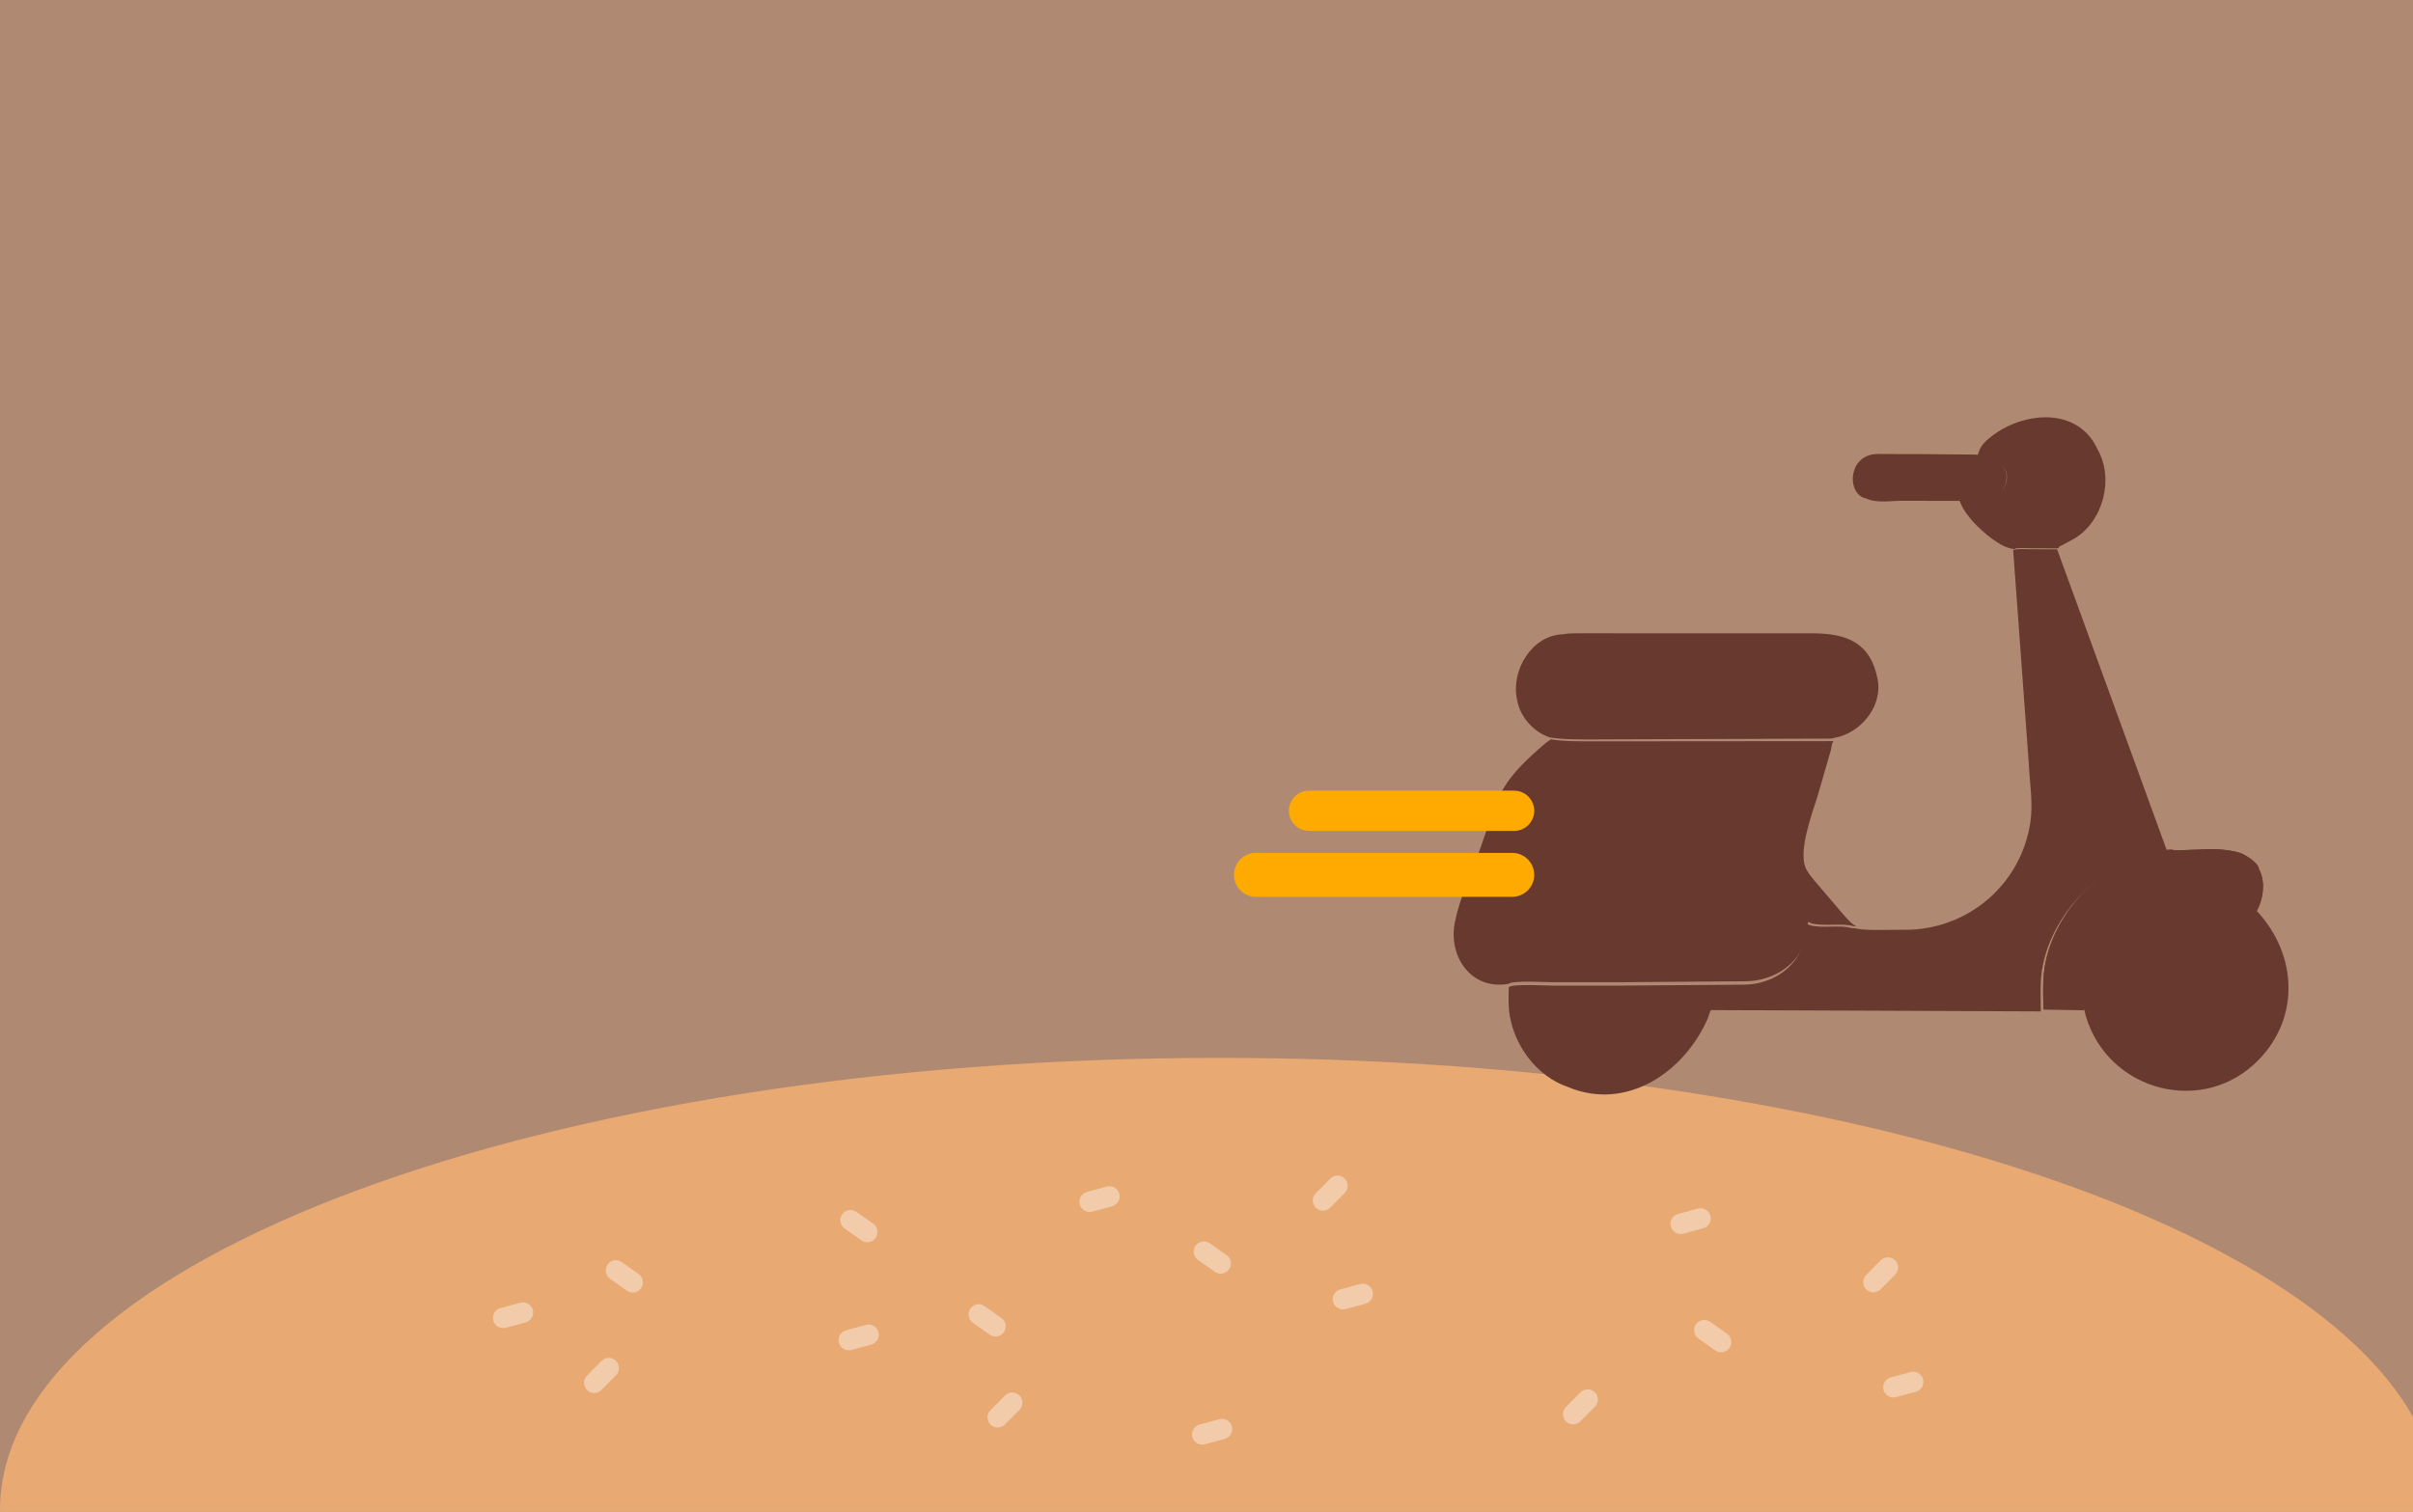
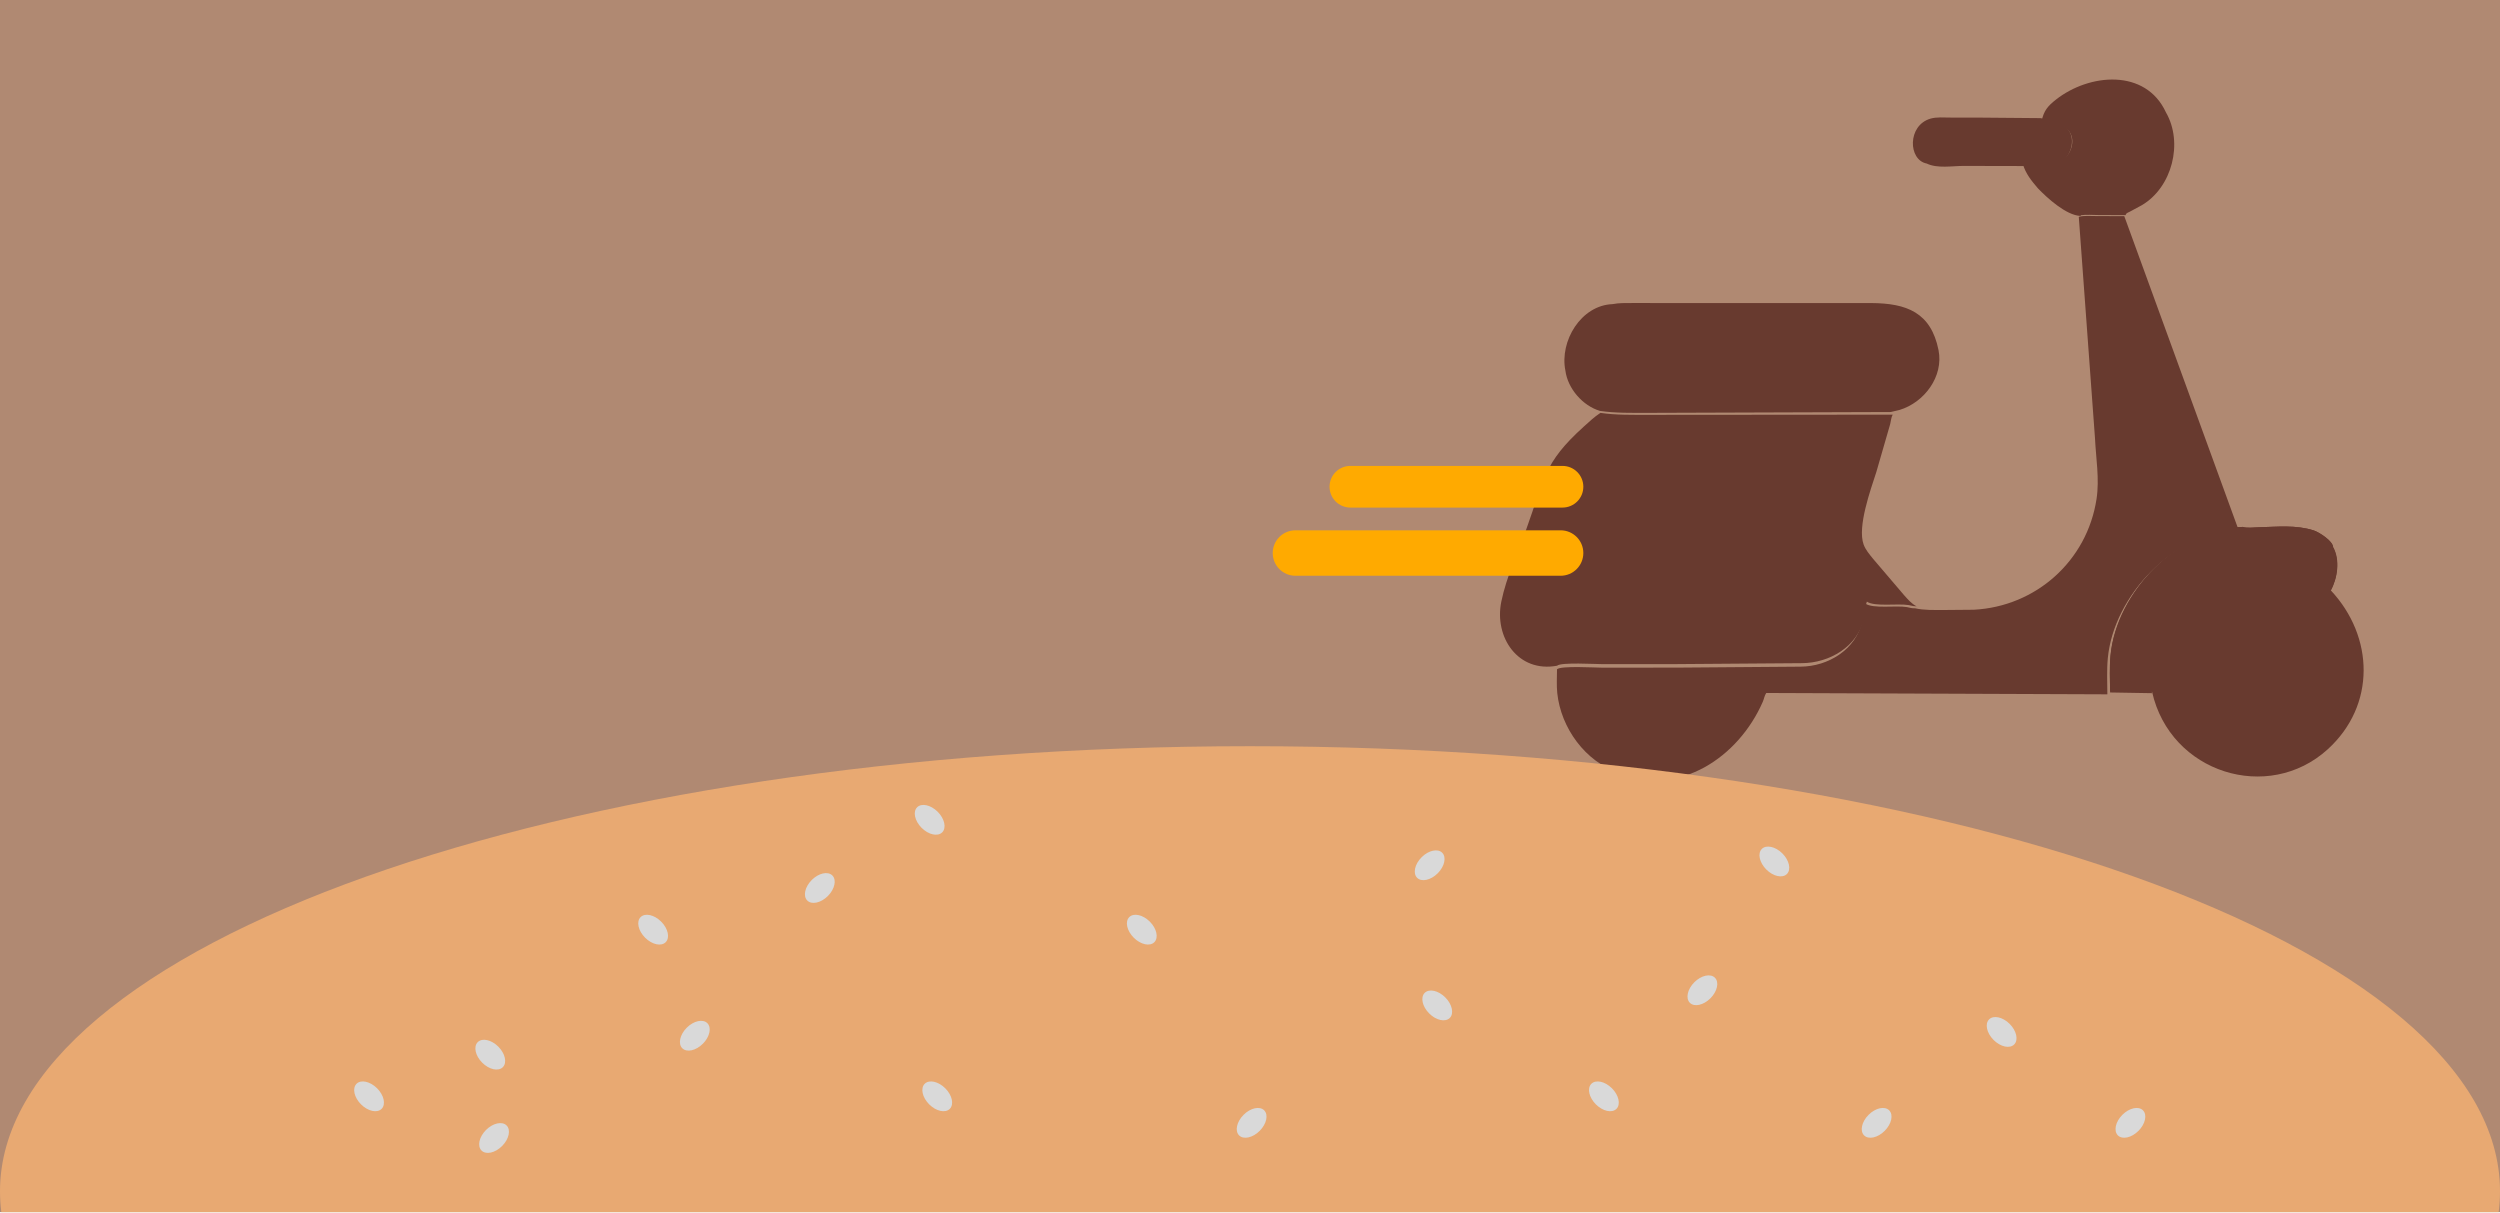
- <svg xmlns="http://www.w3.org/2000/svg" width="659" height="413" viewBox="0 0 659 413" fill="none">
-   <rect width="659" height="413" fill="#B08972" />
-   <path fill-rule="evenodd" clip-rule="evenodd" d="M0.003 413C0.001 412.832 0 412.664 0 412.496C0 344.291 149.106 289 333.038 289C493.45 289 627.373 331.055 659 387.054V413H0.003Z" fill="#E8A972" />
-   <rect width="11.188" height="5.586" rx="2.793" transform="matrix(0.965582 -0.260098 0.257545 0.966266 134 358.067)" fill="#F1CBAA" />
-   <rect width="11.188" height="5.586" rx="2.793" transform="matrix(0.965582 -0.260098 0.257545 0.966266 324.912 389.886)" fill="#F1CBAA" />
-   <rect width="11.188" height="5.586" rx="2.793" transform="matrix(0.965582 -0.260098 0.257545 0.966266 228.394 364.126)" fill="#F1CBAA" />
-   <rect width="11.214" height="5.574" rx="2.787" transform="matrix(0.705236 -0.708973 0.705236 0.708973 158.355 377.753)" fill="#F1CBAA" />
-   <rect width="11.204" height="5.579" rx="2.789" transform="matrix(-0.817724 -0.575611 0.571542 -0.820573 173.495 354.21)" fill="#F1CBAA" />
-   <rect width="11.204" height="5.579" rx="2.789" transform="matrix(-0.817724 -0.575611 0.571542 -0.820573 272.575 366.232)" fill="#F1CBAA" />
-   <rect width="11.204" height="5.579" rx="2.789" transform="matrix(-0.817724 -0.575611 0.571542 -0.820573 334.073 349.058)" fill="#F1CBAA" />
-   <rect width="11.204" height="5.579" rx="2.789" transform="matrix(-0.817724 -0.575611 0.571542 -0.820573 237.555 340.472)" fill="#F1CBAA" />
-   <rect width="11.204" height="5.579" rx="2.789" transform="matrix(-0.817724 -0.575611 0.571542 -0.820573 470.735 370.525)" fill="#F1CBAA" />
-   <rect width="11.214" height="5.574" rx="2.787" transform="matrix(0.705236 -0.708973 0.705236 0.708973 357.369 327.95)" fill="#F1CBAA" />
-   <rect width="11.214" height="5.574" rx="2.787" transform="matrix(0.705236 -0.708973 0.705236 0.708973 268.539 387.198)" fill="#F1CBAA" />
-   <rect width="11.214" height="5.574" rx="2.787" transform="matrix(0.705236 -0.708973 0.705236 0.708973 425.7 386.339)" fill="#F1CBAA" />
-   <rect width="11.214" height="5.574" rx="2.787" transform="matrix(0.705236 -0.708973 0.705236 0.708973 507.697 350.275)" fill="#F1CBAA" />
-   <rect width="11.188" height="5.586" rx="2.793" transform="matrix(0.965582 -0.260098 0.257545 0.966266 294.163 326.344)" fill="#F1CBAA" />
-   <rect width="11.188" height="5.586" rx="2.793" transform="matrix(0.965582 -0.260098 0.257545 0.966266 363.348 352.963)" fill="#F1CBAA" />
-   <rect width="11.188" height="5.586" rx="2.793" transform="matrix(0.965582 -0.260098 0.257545 0.966266 455.595 332.355)" fill="#F1CBAA" />
-   <rect width="11.188" height="5.586" rx="2.793" transform="matrix(0.965582 -0.260098 0.257545 0.966266 513.676 377.006)" fill="#F1CBAA" />
-   <path d="M509.664 136.177C504.726 135.243 504.511 126.08 510.669 124.314C512.292 123.849 514.22 124.038 515.896 124.038L524.442 124.055L539.698 124.186C542.51 124.828 545.256 124.674 547.153 127.43C548.971 130.07 547.641 134.143 545.257 135.774C543.614 136.899 541.975 136.784 540.133 136.799L534.629 136.835L519.359 136.803C516.356 136.802 512.477 137.536 509.664 136.177Z" fill="#683A2F" />
-   <path d="M539.965 124.996L540.005 124.854C540.599 122.198 541.618 120.993 543.752 119.31C552.579 112.355 567.449 111.046 572.8 122.653C577.456 130.7 574.437 142.473 566.429 147.182L563.264 148.888C562.955 149.045 562.409 149.232 562.237 149.553L562.177 149.802L555.009 149.773C553.563 149.784 551.834 149.599 550.419 149.815L550.236 150C546.477 149.862 541.421 145.235 539.009 142.722C537.219 140.613 535.854 138.956 535 136.272L540.391 136.201C542.196 136.187 543.801 136.292 545.411 135.273C547.746 133.795 549.048 130.105 547.268 127.713C545.409 125.215 542.719 125.355 539.965 124.996Z" fill="#683A2F" />
-   <path d="M426.731 173.288C428.408 172.956 430.124 173.005 431.813 173L495.038 173.006C504.291 173.066 510.765 175.434 512.769 185.423C514.175 192.425 508.965 199.27 502.482 201.226L500.143 201.776L435.919 201.997C431.741 201.992 427.537 202.088 423.392 201.481C418.81 200.108 414.881 195.58 414.261 190.833C412.692 183.066 418.373 173.589 426.731 173.288Z" fill="#683A2F" />
-   <path d="M558.064 275.455C558.048 272.326 557.874 269.051 558.177 265.915C559.79 249.22 576.035 232.592 593.096 232.107C594.298 232.48 596.014 232.23 597.271 232.2C602.191 232.084 607.118 231.518 611.855 233.029C613.211 233.462 616.913 235.791 616.954 237.421C618.823 240.755 618.152 245.584 616.332 248.855C627.769 261.08 628.281 279.197 615.517 290.816C599.845 305.083 573.955 297.109 569.148 275.641L558.064 275.455Z" fill="#683A2F" />
-   <path d="M558.064 275.813C558.048 272.659 557.874 269.356 558.177 266.195C559.788 249.362 576.015 232.597 593.057 232.108C594.257 232.484 595.971 232.232 597.226 232.202C602.142 232.084 607.063 231.514 611.794 233.038C613.149 233.474 616.847 235.822 616.887 237.466C618.754 240.827 618.084 245.696 616.266 248.994C614.506 247.389 612.65 246.293 610.575 245.167C602.045 241.385 592.444 240.748 584.171 245.773C572.976 252.575 567.296 262.976 569.127 276L558.064 275.813Z" fill="#683A2F" />
-   <path d="M549.797 150.236C551.242 149.86 553.009 150.049 554.486 150.038L561.809 150.064L592 232.944C575.126 233.429 559.059 250.052 557.464 266.741C557.164 269.876 557.336 273.15 557.345 276.302L467.291 275.948C466.808 276.655 466.719 277.483 466.382 278.258C459.998 292.902 444.261 303.577 428.39 297.031L428.372 297.008C419.515 294.083 413.08 285.169 412.117 275.975C411.903 273.934 412.047 271.745 412.051 269.688C413.058 268.703 422.193 269.263 423.94 269.262L443.603 269.252L476.386 268.997C483.631 268.938 490.93 264.531 492.648 257.013C492.992 255.51 492.903 253.763 493.426 252.338C495.509 253.78 501.519 252.776 504.42 253.273C505.013 253.375 505.591 253.586 506.196 253.582L506.499 253.574C508.98 254.136 511.634 254.034 514.153 254.04L522.079 253.971C538.501 253.113 551.987 241.076 554.486 224.734C555.298 219.43 554.328 214.006 554.078 208.702L549.797 150.236Z" fill="#683A2F" />
-   <path d="M423.511 202C427.678 202.609 431.906 202.516 436.106 202.52L500.679 202.469C500.282 203.113 500.216 204.097 500.008 204.968L496.361 217.581C494.825 222.349 491.314 232.055 492.988 236.731C493.495 238.148 494.56 239.373 495.5 240.536L503.603 250.04C504.597 251.161 505.633 252.389 507 253.081L506.695 253.048C506.087 253.052 505.506 252.845 504.91 252.746C501.994 252.261 495.952 253.24 493.859 251.835C493.333 253.224 493.422 254.927 493.077 256.392C491.35 263.72 484.013 268.017 476.73 268.074L443.777 268.323L424.011 268.332C422.255 268.334 413.073 267.787 412.073 268.748C401.772 270.675 395.404 261.23 397.349 251.816C398.705 245.25 401.693 238.904 403.982 232.599C408.707 219.584 408.388 215.301 419.108 205.638C420.524 204.362 421.904 203.046 423.511 202Z" fill="#683A2F" />
-   <rect x="352" y="216" width="67" height="11" rx="5.5" fill="#FFAA00" />
-   <rect x="337" y="233" width="82" height="12" rx="6" fill="#FFAA00" />
+ <svg xmlns="http://www.w3.org/2000/svg" width="660" height="320" viewBox="0 0 660 320" fill="none">
+   <rect width="660" height="320" fill="#B08972" />
+   <path d="M508.664 43.177C503.726 42.243 503.511 33.08 509.669 31.314C511.292 30.849 513.22 31.038 514.896 31.038L523.442 31.055L538.698 31.186C541.51 31.828 544.256 31.674 546.153 34.43C547.971 37.07 546.641 41.143 544.257 42.774C542.614 43.899 540.975 43.784 539.133 43.799L533.629 43.835L518.359 43.803C515.356 43.802 511.477 44.535 508.664 43.177Z" fill="#683A2F" />
+   <path d="M538.965 31.996L539.005 31.854C539.599 29.198 540.618 27.993 542.752 26.31C551.579 19.355 566.449 18.046 571.8 29.653C576.456 37.7 573.437 49.473 565.429 54.182L562.264 55.888C561.955 56.045 561.409 56.232 561.237 56.553L561.177 56.802L554.009 56.773C552.563 56.784 550.834 56.599 549.419 56.815L549.236 57C545.477 56.862 540.421 52.235 538.009 49.722C536.219 47.614 534.854 45.956 534 43.272L539.391 43.201C541.196 43.188 542.801 43.292 544.411 42.273C546.746 40.795 548.048 37.105 546.268 34.713C544.409 32.215 541.719 32.355 538.965 31.996Z" fill="#683A2F" />
+   <path d="M425.731 80.288C427.408 79.956 429.124 80.005 430.813 80L494.038 80.007C503.291 80.067 509.765 82.434 511.769 92.422C513.175 99.425 507.965 106.27 501.482 108.226L499.143 108.776L434.919 108.997C430.741 108.992 426.537 109.088 422.392 108.481C417.81 107.108 413.881 102.58 413.261 97.834C411.692 90.066 417.373 80.589 425.731 80.288Z" fill="#683A2F" />
+   <path d="M557.064 182.455C557.048 179.326 556.874 176.051 557.177 172.915C558.79 156.22 575.035 139.592 592.096 139.107C593.298 139.48 595.014 139.23 596.271 139.2C601.191 139.084 606.118 138.518 610.855 140.029C612.211 140.462 615.913 142.791 615.954 144.421C617.823 147.755 617.152 152.584 615.332 155.855C626.769 168.08 627.281 186.197 614.517 197.816C598.845 212.083 572.955 204.109 568.148 182.641L557.064 182.455Z" fill="#683A2F" />
+   <path d="M557.064 182.813C557.048 179.659 556.874 176.356 557.177 173.195C558.788 156.362 575.015 139.597 592.057 139.108C593.257 139.484 594.971 139.232 596.226 139.202C601.142 139.084 606.063 138.514 610.794 140.038C612.149 140.474 615.847 142.822 615.887 144.466C617.754 147.827 617.084 152.696 615.266 155.994C613.506 154.389 611.65 153.293 609.575 152.167C601.045 148.385 591.444 147.748 583.171 152.773C571.976 159.575 566.296 169.976 568.127 183L557.064 182.813Z" fill="#683A2F" />
+   <path d="M548.797 57.236C550.242 56.86 552.009 57.048 553.486 57.038L560.809 57.064L591 139.944C574.126 140.429 558.059 157.052 556.464 173.741C556.164 176.876 556.336 180.15 556.345 183.302L466.291 182.948C465.808 183.655 465.719 184.483 465.382 185.258C458.998 199.902 443.261 210.577 427.39 204.031L427.372 204.008C418.515 201.083 412.08 192.169 411.117 182.975C410.903 180.934 411.047 178.745 411.051 176.688C412.058 175.703 421.193 176.263 422.94 176.262L442.603 176.252L475.386 175.997C482.631 175.938 489.93 171.531 491.648 164.013C491.992 162.51 491.903 160.763 492.426 159.338C494.509 160.78 500.519 159.776 503.42 160.273C504.013 160.375 504.591 160.586 505.196 160.582L505.499 160.574C507.98 161.136 510.634 161.034 513.153 161.04L521.079 160.971C537.501 160.113 550.987 148.076 553.486 131.734C554.298 126.43 553.328 121.006 553.078 115.702L548.797 57.236Z" fill="#683A2F" />
+   <path d="M422.511 109C426.678 109.609 430.906 109.516 435.106 109.52L499.679 109.469C499.282 110.113 499.216 111.097 499.008 111.968L495.361 124.581C493.825 129.349 490.314 139.055 491.988 143.731C492.495 145.148 493.56 146.373 494.5 147.536L502.603 157.04C503.597 158.161 504.633 159.389 506 160.081L505.695 160.048C505.087 160.052 504.506 159.845 503.91 159.746C500.994 159.261 494.952 160.24 492.859 158.835C492.333 160.224 492.422 161.927 492.077 163.392C490.35 170.72 483.013 175.017 475.73 175.074L442.777 175.323L423.011 175.332C421.255 175.334 412.073 174.787 411.073 175.748C400.772 177.675 394.404 168.23 396.349 158.816C397.705 152.25 400.693 145.904 402.982 139.599C407.707 126.584 407.388 122.301 418.108 112.638C419.524 111.362 420.904 110.046 422.511 109Z" fill="#683A2F" />
+   <rect x="351" y="123" width="67" height="11" rx="5.5" fill="#FFAA00" />
+   <rect x="336" y="140" width="82" height="12" rx="6" fill="#FFAA00" />
+   <path fill-rule="evenodd" clip-rule="evenodd" d="M659.645 320H0.355C0.119 318.177 0 316.344 0 314.5C0 249.607 147.746 197 330 197C512.254 197 660 249.607 660 314.5C660 316.344 659.881 318.177 659.645 320Z" fill="#E8A972" />
+   <ellipse cx="97.431" cy="289.431" rx="3" ry="4.681" transform="rotate(-45 97.431 289.431)" fill="#D9D9D9" />
+   <ellipse cx="172.431" cy="245.431" rx="3" ry="4.681" transform="rotate(-45 172.431 245.431)" fill="#D9D9D9" />
+   <ellipse cx="129.431" cy="278.431" rx="3" ry="4.681" transform="rotate(-45 129.431 278.431)" fill="#D9D9D9" />
+   <ellipse cx="379.431" cy="265.431" rx="3" ry="4.681" transform="rotate(-45 379.431 265.431)" fill="#D9D9D9" />
+   <ellipse cx="301.431" cy="245.431" rx="3" ry="4.681" transform="rotate(-45 301.431 245.431)" fill="#D9D9D9" />
+   <ellipse cx="468.431" cy="227.431" rx="3" ry="4.681" transform="rotate(-45 468.431 227.431)" fill="#D9D9D9" />
+   <ellipse cx="423.431" cy="289.431" rx="3" ry="4.681" transform="rotate(-45 423.431 289.431)" fill="#D9D9D9" />
+   <ellipse cx="247.431" cy="289.431" rx="3" ry="4.681" transform="rotate(-45 247.431 289.431)" fill="#D9D9D9" />
+   <ellipse cx="245.431" cy="216.431" rx="3" ry="4.681" transform="rotate(-45 245.431 216.431)" fill="#D9D9D9" />
+   <ellipse cx="528.431" cy="272.431" rx="3" ry="4.681" transform="rotate(-45 528.431 272.431)" fill="#D9D9D9" />
+   <ellipse cx="183.431" cy="273.431" rx="3" ry="4.681" transform="rotate(-135 183.431 273.431)" fill="#D9D9D9" />
+   <ellipse cx="130.431" cy="300.431" rx="3" ry="4.681" transform="rotate(-135 130.431 300.431)" fill="#D9D9D9" />
+   <ellipse cx="216.431" cy="234.431" rx="3" ry="4.681" transform="rotate(-135 216.431 234.431)" fill="#D9D9D9" />
+   <ellipse cx="377.431" cy="228.431" rx="3" ry="4.681" transform="rotate(-135 377.431 228.431)" fill="#D9D9D9" />
+   <ellipse cx="449.431" cy="261.431" rx="3" ry="4.681" transform="rotate(-135 449.431 261.431)" fill="#D9D9D9" />
+   <ellipse cx="330.431" cy="296.431" rx="3" ry="4.681" transform="rotate(-135 330.431 296.431)" fill="#D9D9D9" />
+   <ellipse cx="562.431" cy="296.431" rx="3" ry="4.681" transform="rotate(-135 562.431 296.431)" fill="#D9D9D9" />
+   <ellipse cx="495.431" cy="296.431" rx="3" ry="4.681" transform="rotate(-135 495.431 296.431)" fill="#D9D9D9" />
</svg>
